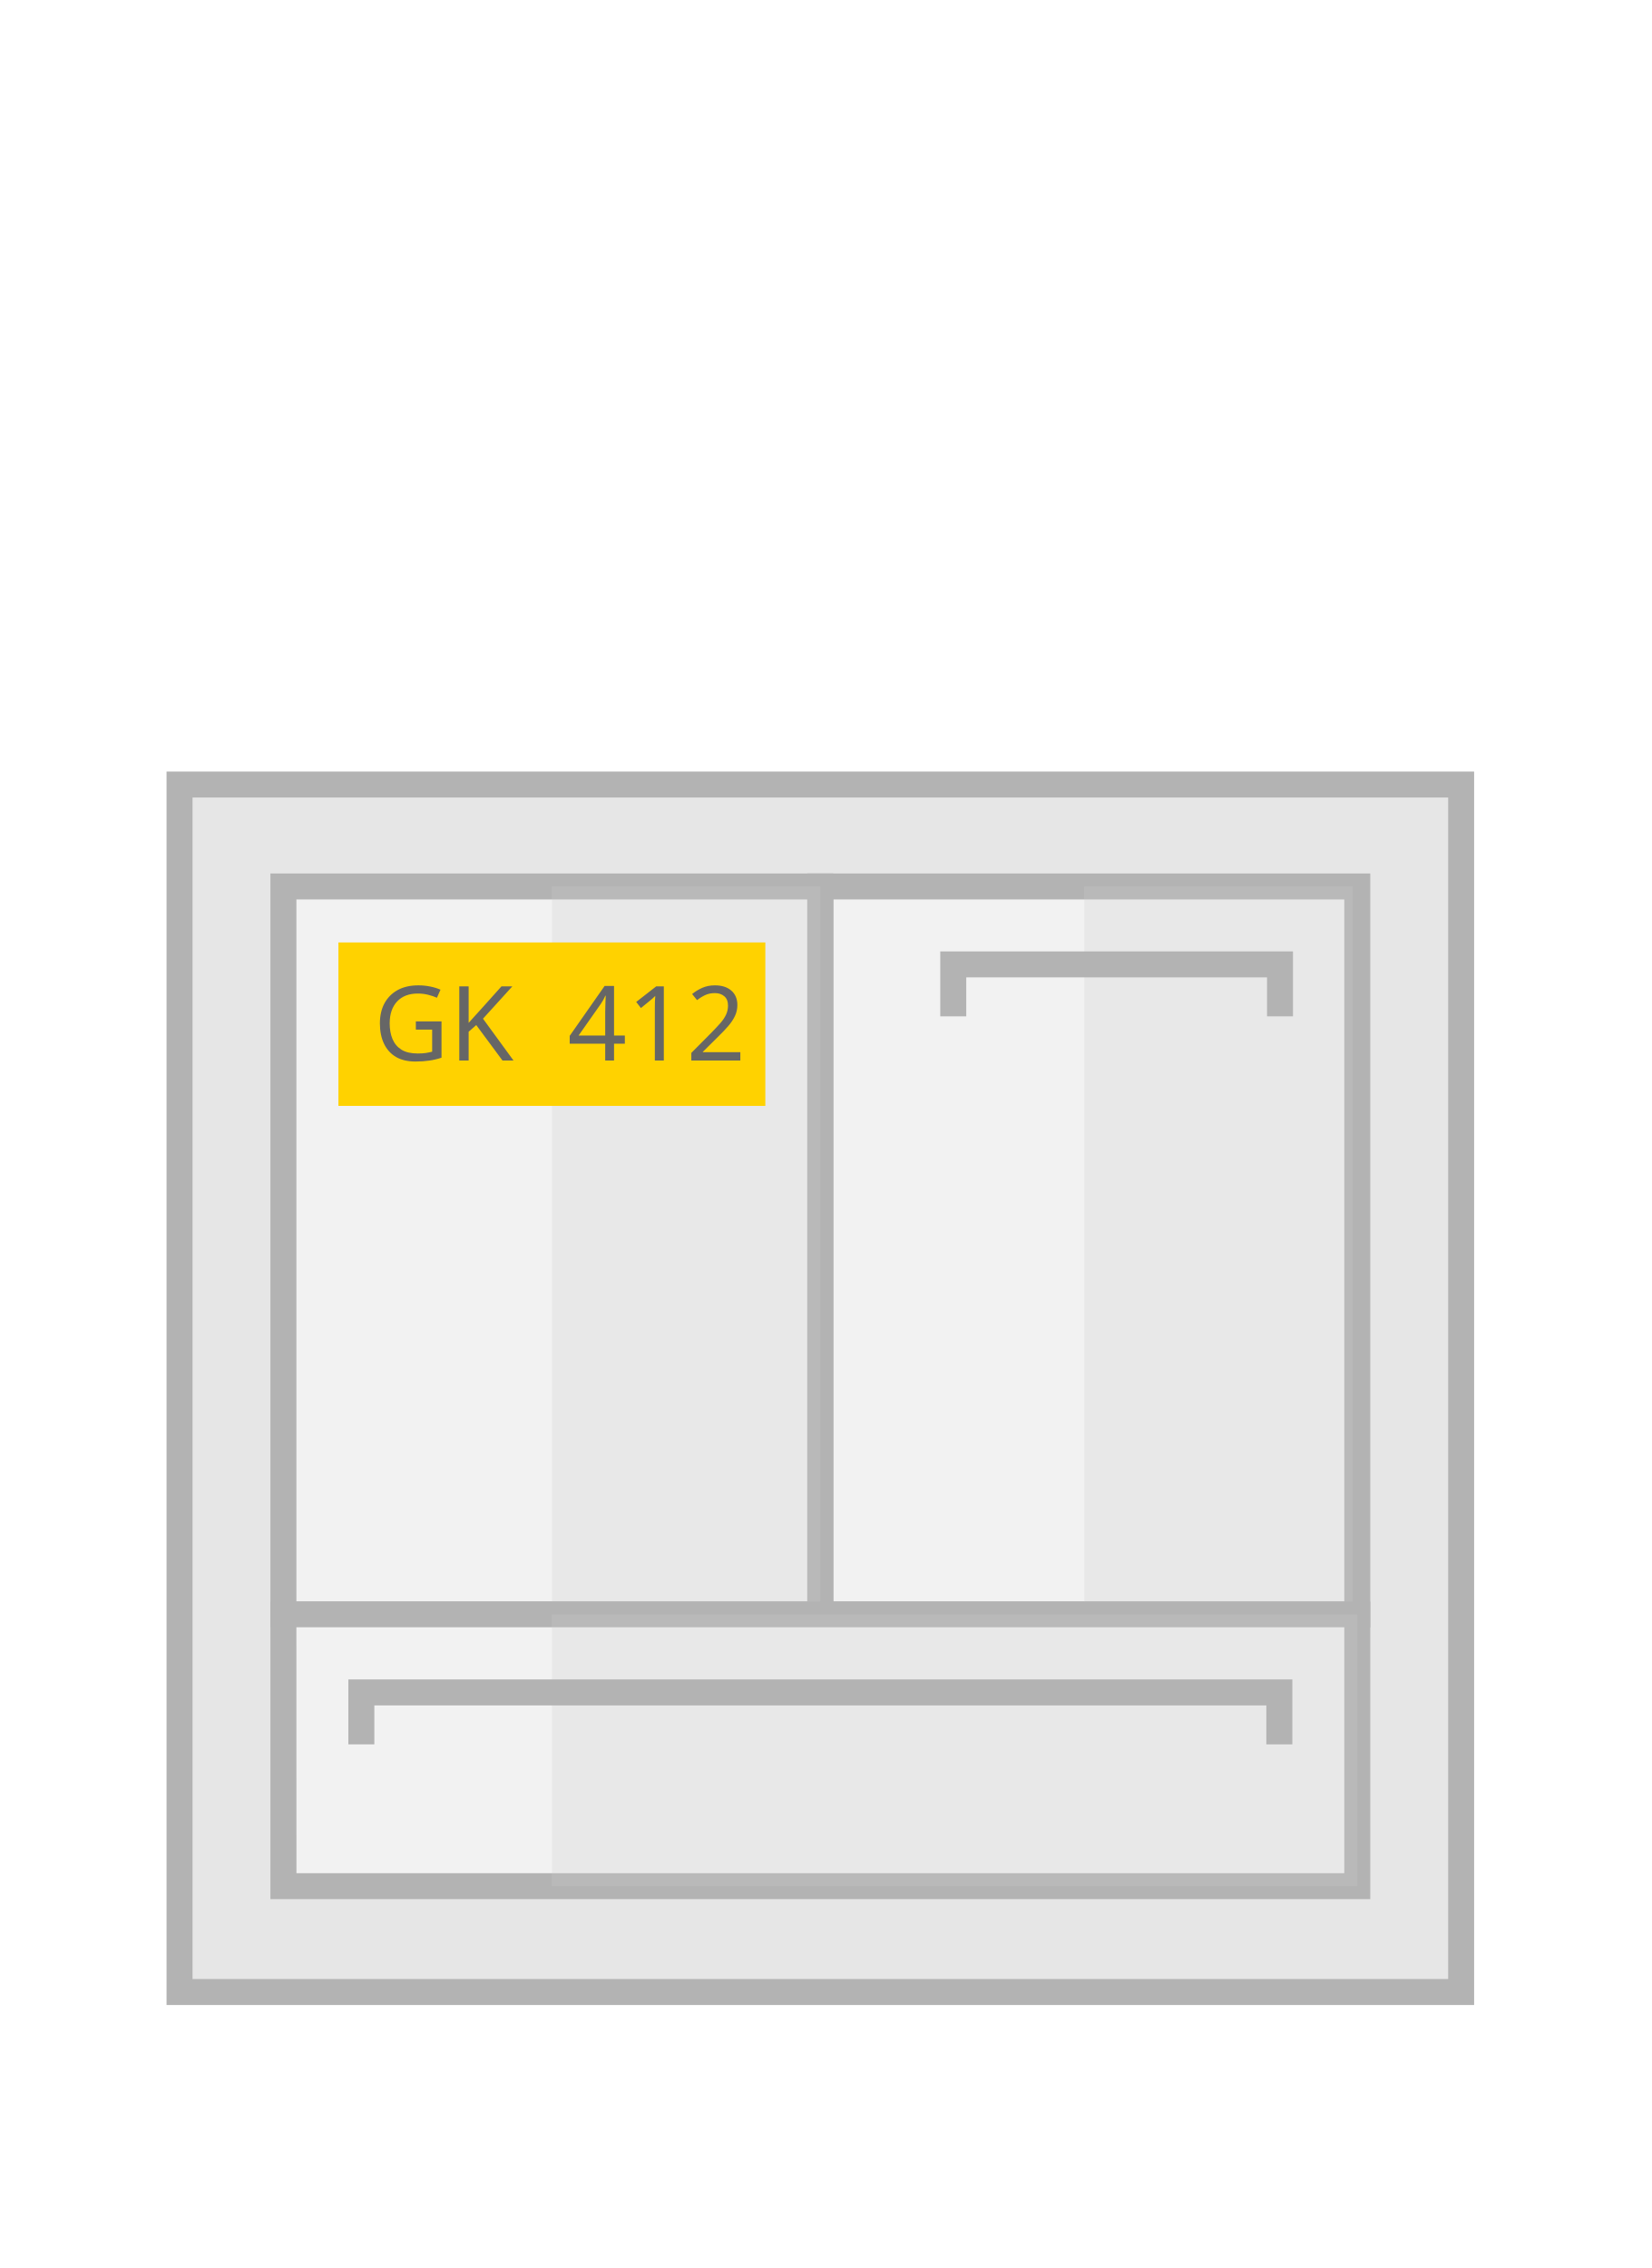
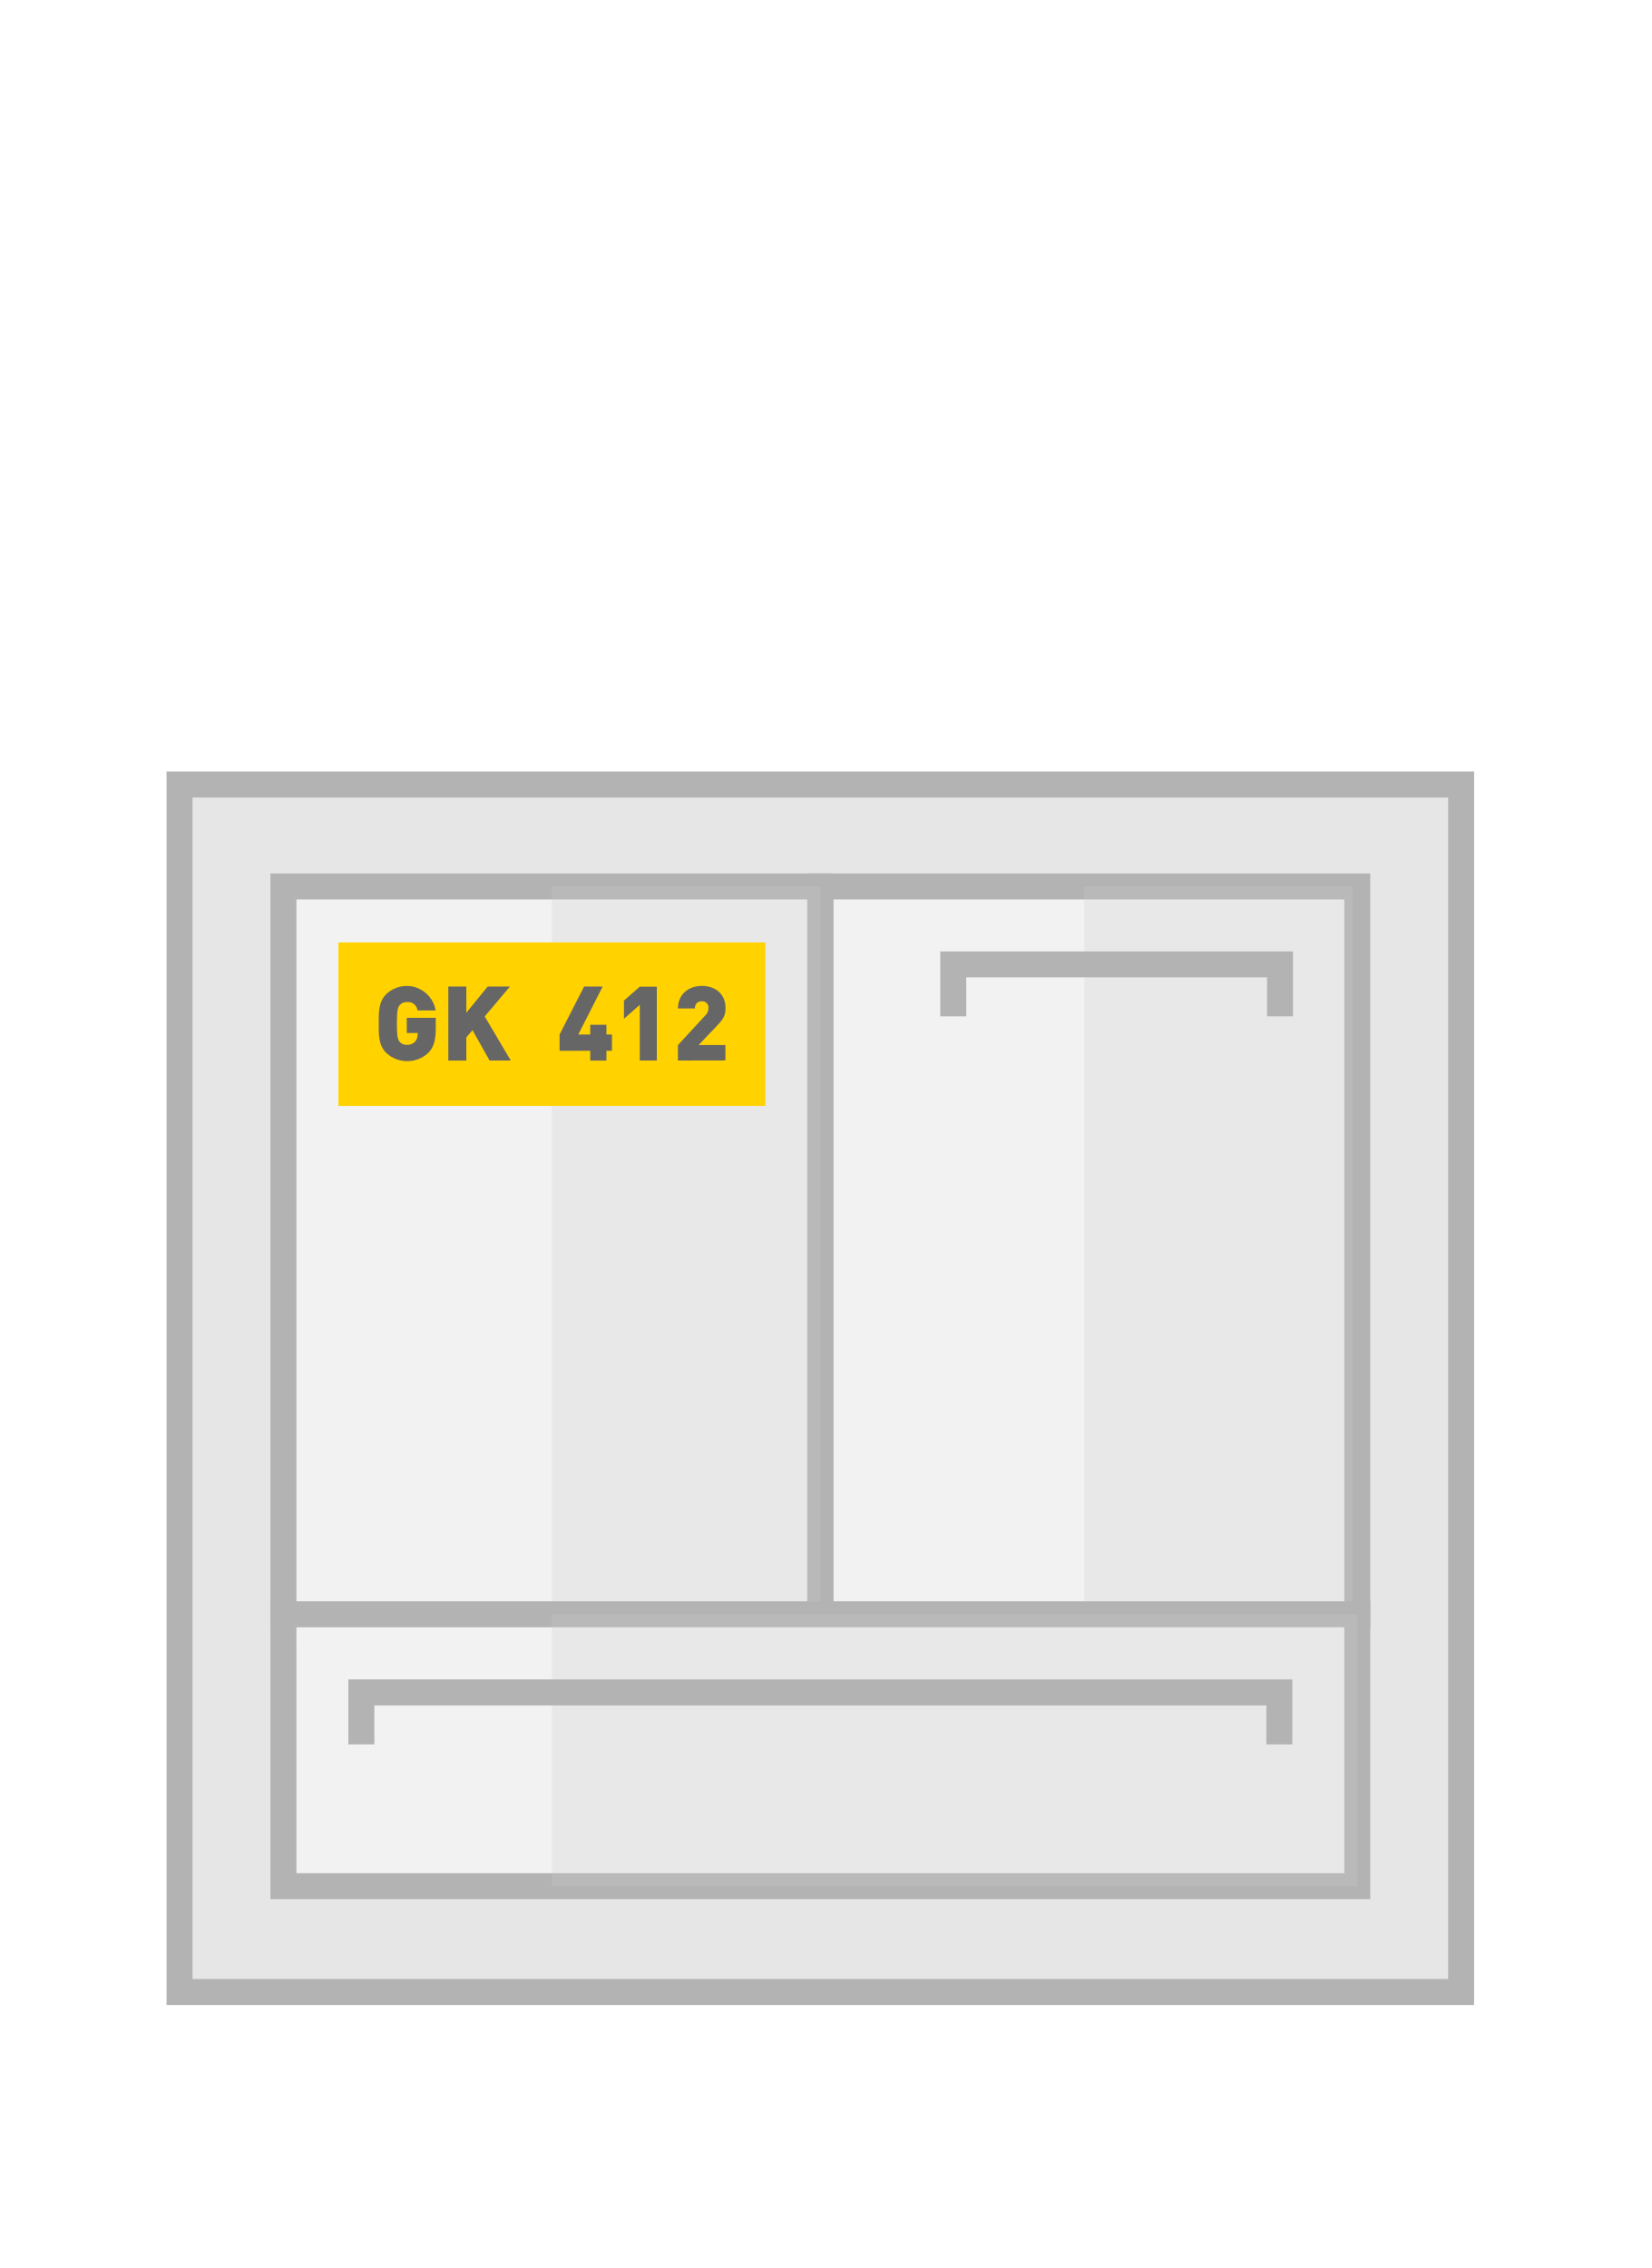
<svg xmlns="http://www.w3.org/2000/svg" id="flat.2" viewBox="0 0 356 488.88">
  <defs>
-     <style>.cls-1{fill:#e6e6e6;}.cls-2{fill:#b3b3b3;}.cls-3{fill:#f2f2f2;}.cls-4{fill:#ccc;opacity:0.25;}.cls-5{fill:#ffd200;}.cls-6{font-size:22.39px;fill:#666;font-family:DINPro-Black, DINPro;}</style>
+     <style>.cls-1{fill:#e6e6e6;}.cls-2{fill:#b3b3b3;}.cls-3{fill:#f2f2f2;}.cls-4{fill:#ccc;opacity:0.25;}.cls-5{fill:#ffd200;}.cls-6{fill:#666;}</style>
  </defs>
  <rect class="cls-1" x="38.7" y="169.11" width="276.26" height="260.28" />
  <path class="cls-2" d="M317.76,432.19H35.9V166.31H317.76ZM41.5,426.59H312.16V171.91H41.5Z" />
  <rect class="cls-3" x="176.83" y="191.08" width="115.74" height="156.93" />
  <path class="cls-2" d="M295.37,350.81H174V188.28H295.37Zm-115.74-5.6H289.77V193.88H179.63Z" />
  <rect class="cls-3" x="61.09" y="191.08" width="115.74" height="156.93" />
  <path class="cls-2" d="M179.63,350.81H58.29V188.28H179.63Zm-115.74-5.6H174V193.88H63.89Z" />
  <rect class="cls-4" x="118.96" y="191.08" width="57.87" height="156.93" />
  <rect class="cls-4" x="233.71" y="191.08" width="57.87" height="156.93" />
  <rect class="cls-3" x="61.09" y="348.01" width="231.47" height="58.56" />
  <path class="cls-2" d="M295.37,409.37H58.29V345.21H295.37Zm-231.47-5.6H289.77v-53H63.89Z" />
  <polygon class="cls-2" points="278.71 219.08 273.12 219.08 273.12 210.68 208.28 210.68 208.28 219.08 202.68 219.08 202.68 205.08 278.71 205.08 278.71 219.08" />
  <rect class="cls-4" x="118.96" y="348.01" width="173.61" height="58.56" />
  <polygon class="cls-2" points="278.57 376.01 272.97 376.01 272.97 367.61 80.69 367.61 80.69 376.01 75.09 376.01 75.09 362.01 278.57 362.01 278.57 376.01" />
  <rect class="cls-5" x="72.95" y="203.15" width="92.02" height="35.23" />
-   <text class="cls-6" transform="translate(80.53 228.6)">
-     <tspan xml:space="preserve">GK  412</tspan>
-   </text>
+   <path class="cls-6" d="M92.32,226.95a6.64,6.64,0,0,1-9.07,0c-1.68-1.68-1.61-3.92-1.61-6.32s-.07-4.64,1.61-6.32a6.34,6.34,0,0,1,10.66,3.49H90A2.07,2.07,0,0,0,87.68,216a1.92,1.92,0,0,0-1.55.69c-.36.47-.58,1-.58,3.92s.22,3.47.58,3.94a1.91,1.91,0,0,0,1.55.67,2.28,2.28,0,0,0,1.75-.63,2.38,2.38,0,0,0,.6-1.7v-.22H87.68v-3.27h6.25v2.22C93.93,224.21,93.53,225.71,92.32,226.95Z" />
+   <path class="cls-6" d="M105.53,228.6l-3.67-6.54-1.34,1.55v5H96.64V212.65h3.88v5.65l4.61-5.65h4.79l-5.44,6.45,5.62,9.5Z" />
+   <path class="cls-6" d="M130.72,226.5v2.11h-3.49V226.5h-6.61V223l5.29-10.35h4L124.65,223h2.58V220.9h3.49V223h1.19v3.49Z" />
+   <path class="cls-6" d="M137.91,228.6v-12l-3.41,3v-3.92l3.41-3h3.67V228.6Z" />
+   <path class="cls-6" d="M146.13,228.6v-3.32l5.78-6.27a2.26,2.26,0,0,0,.81-1.7,1.34,1.34,0,0,0-1.43-1.48,1.38,1.38,0,0,0-1.48,1.55h-3.67c0-3.14,2.37-4.86,5.15-4.86,3,0,5.11,1.81,5.11,4.82,0,1.68-.69,2.58-2,3.92l-3.81,4h5.78v3.32Z" />
</svg>
